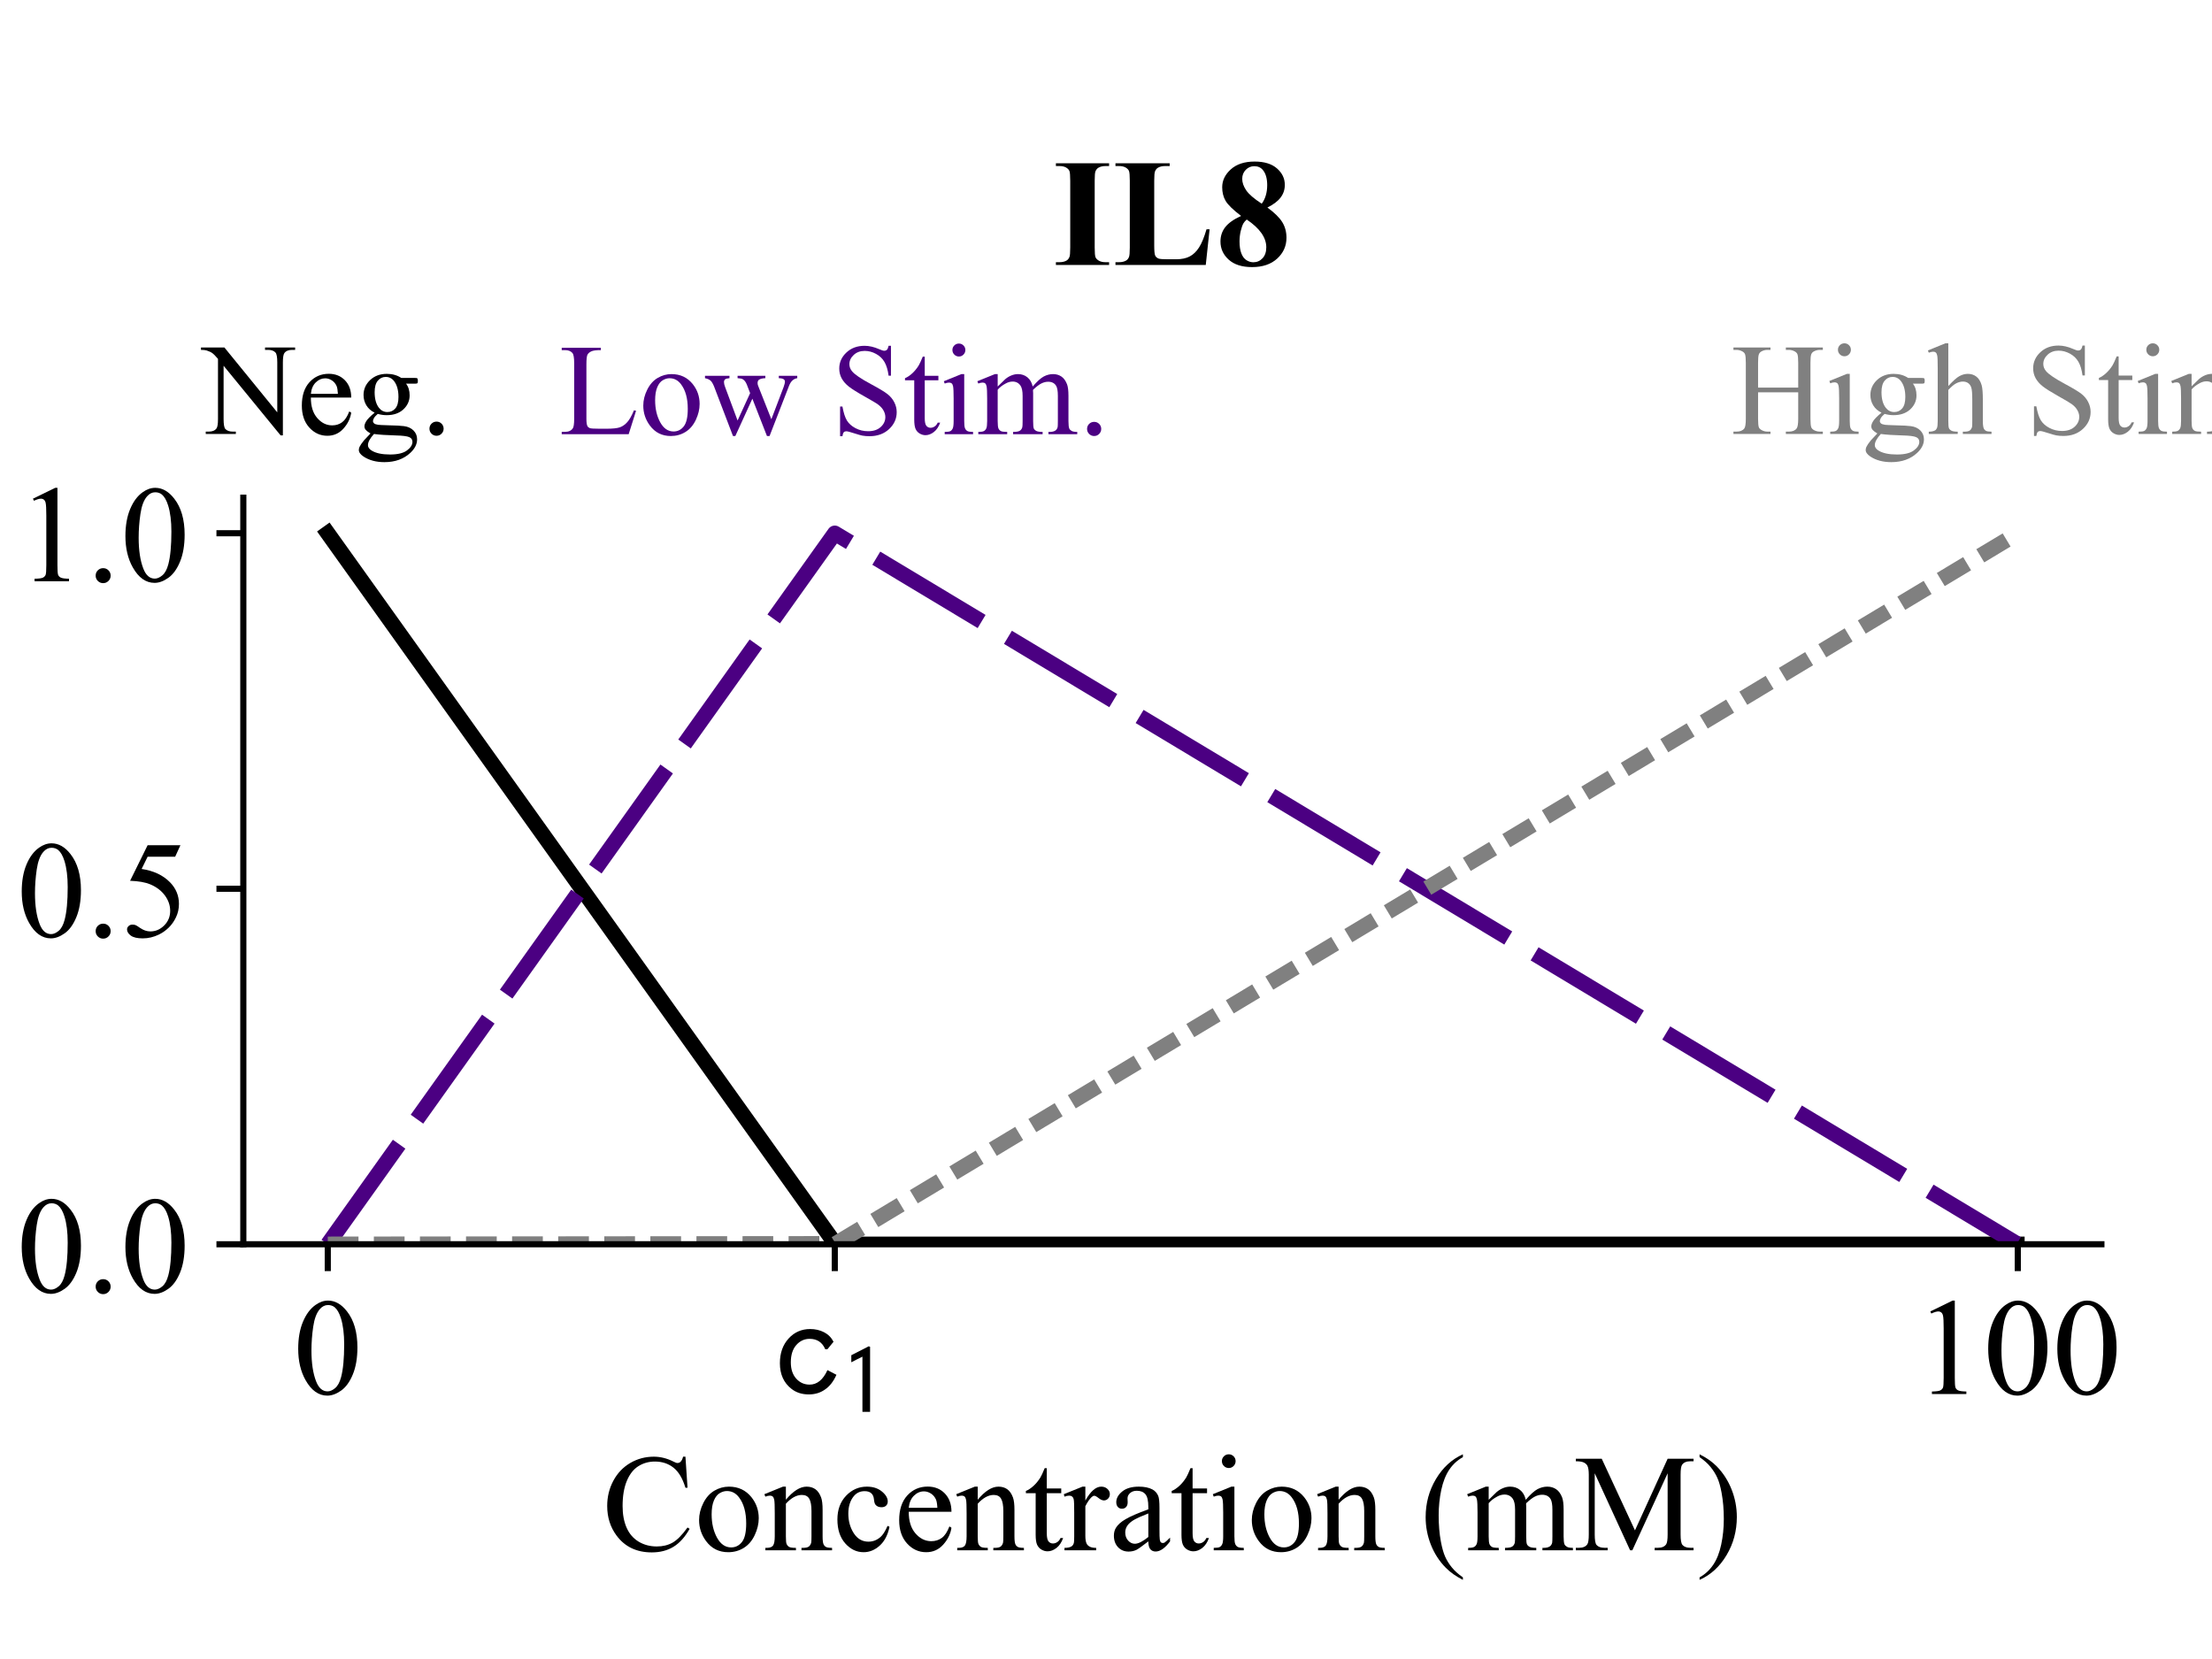
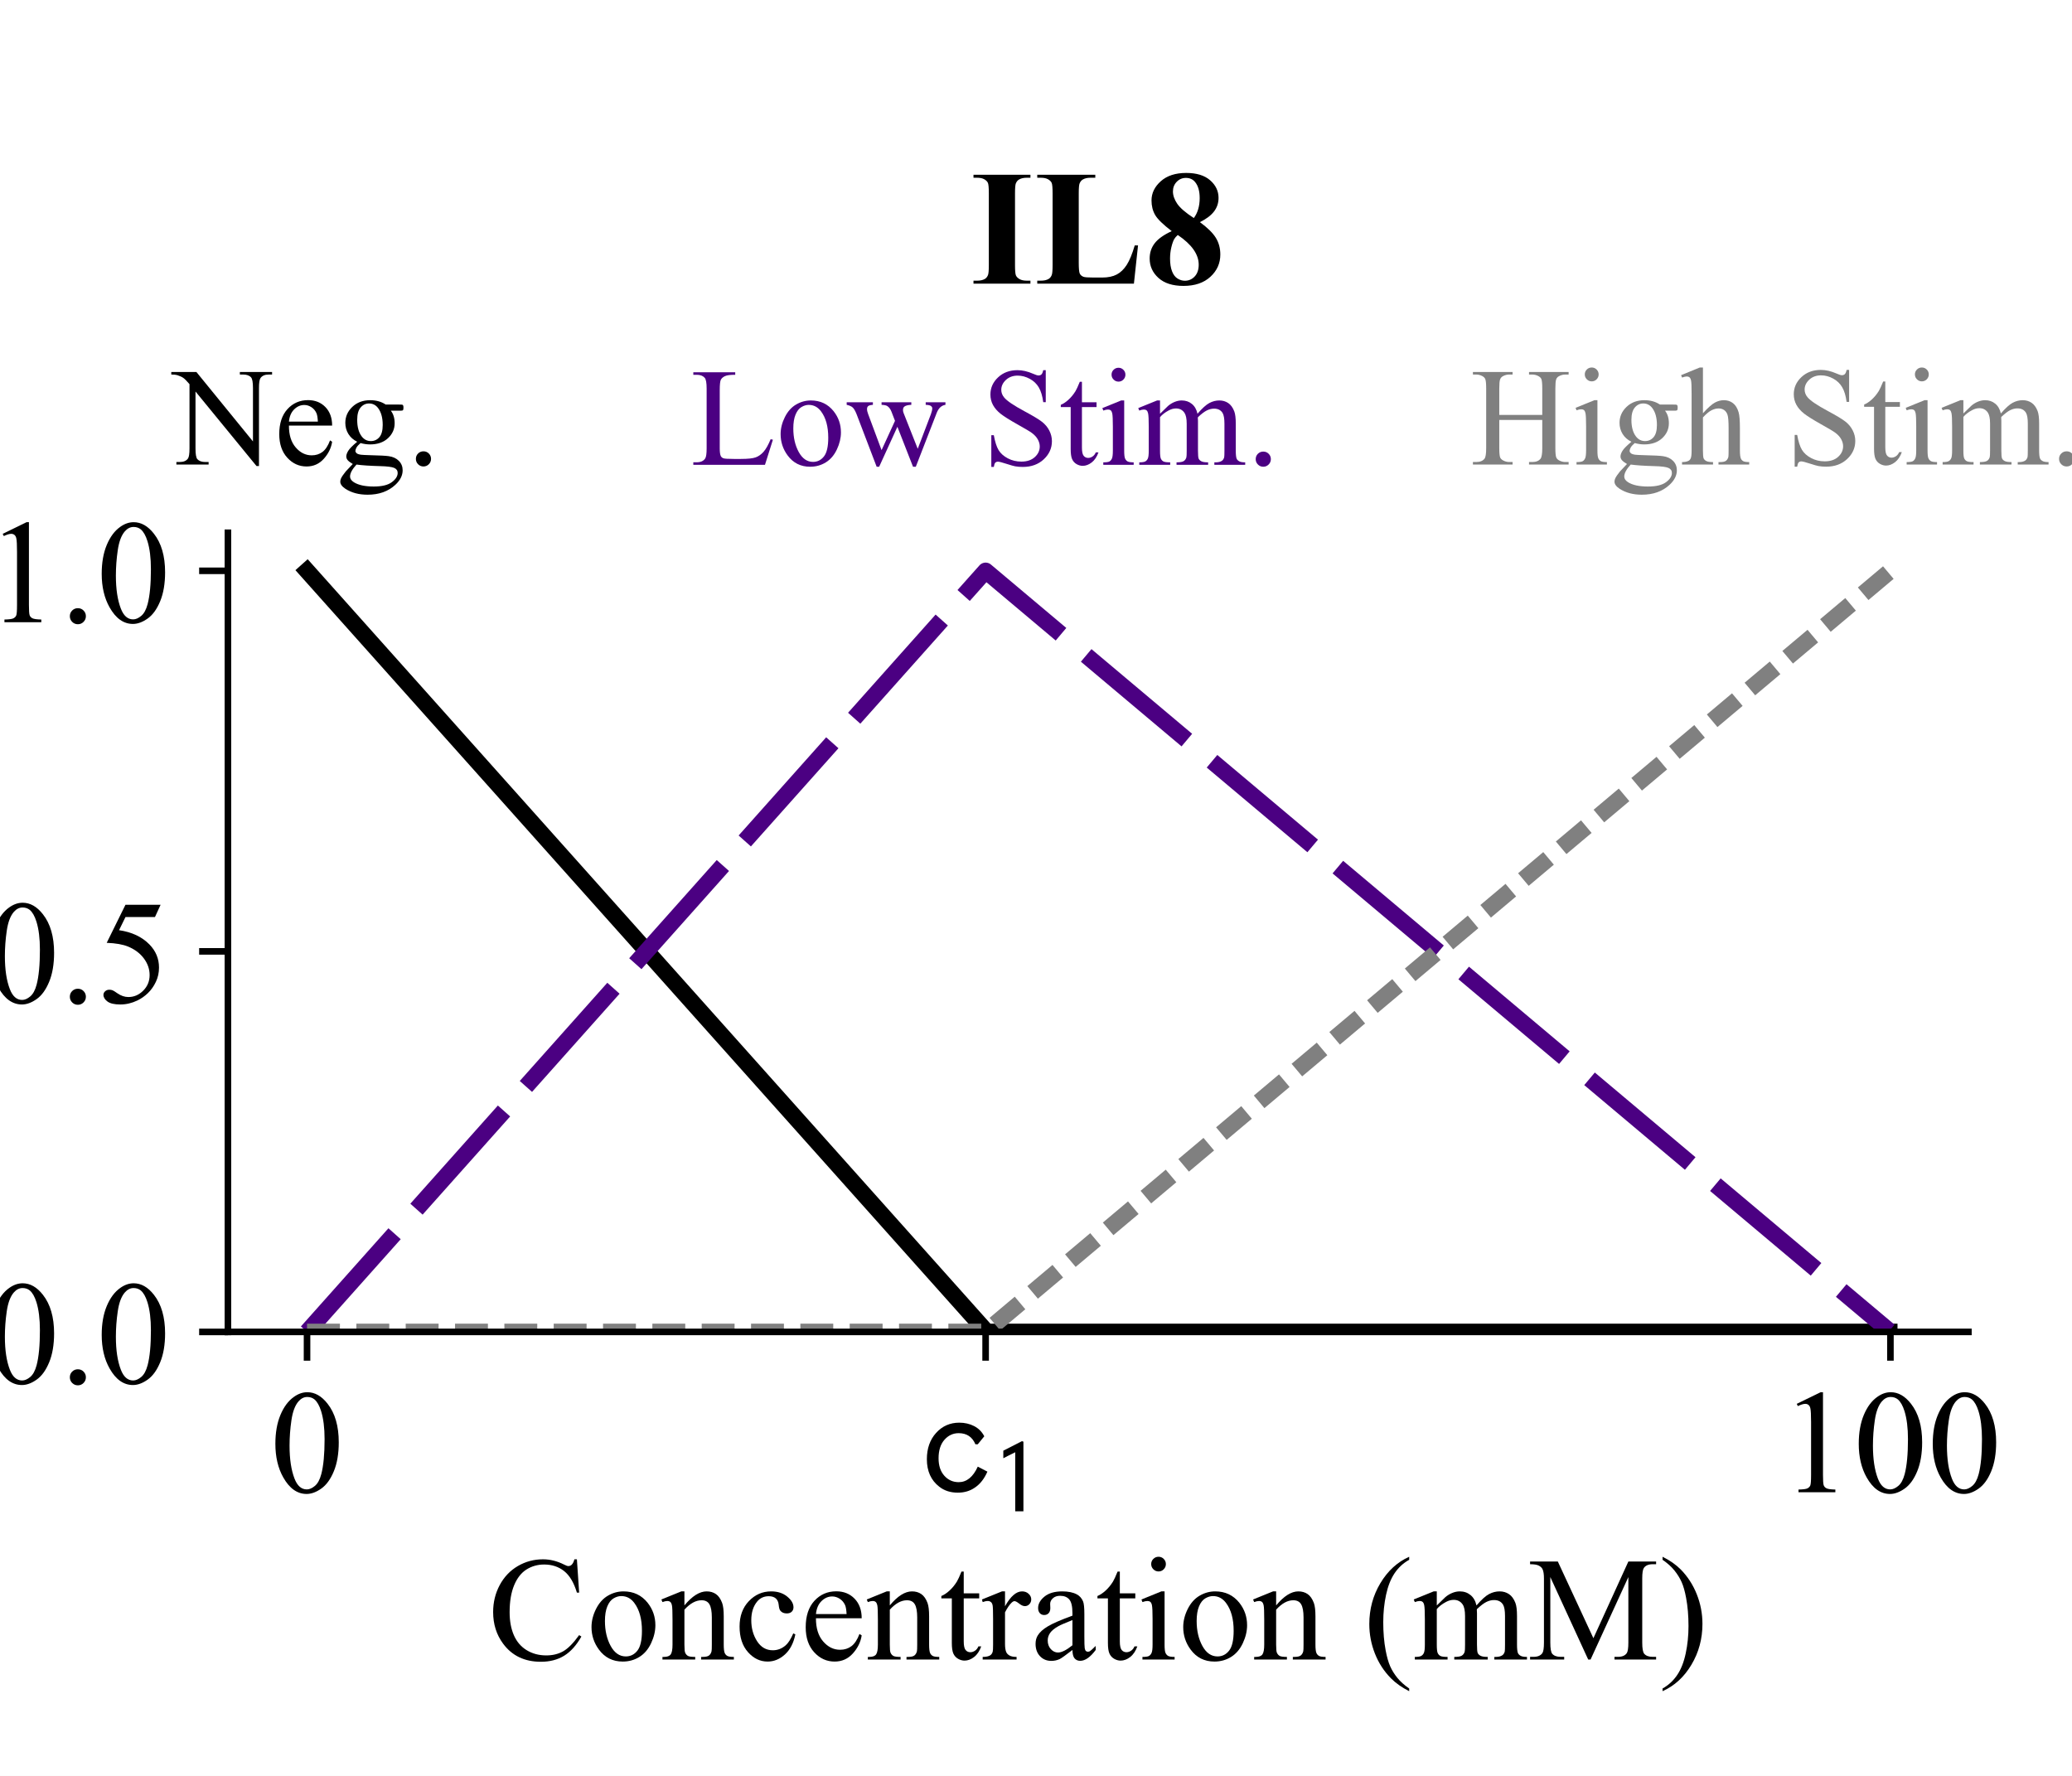
- <svg xmlns="http://www.w3.org/2000/svg" xmlns:xlink="http://www.w3.org/1999/xlink" height="216pt" version="1.1" viewBox="0 0 288 216" width="288pt">
+ <svg xmlns="http://www.w3.org/2000/svg" xmlns:xlink="http://www.w3.org/1999/xlink" height="216pt" version="1.1" viewBox="0 0 252 216" width="252pt">
  <defs>
    <style type="text/css">
*{stroke-linecap:butt;stroke-linejoin:round;}
  </style>
  </defs>
  <g id="figure_1">
    <g id="patch_1">
-       <path d="M 0 216  L 288 216  L 288 0  L 0 0  z " style="fill:#ffffff;" />
+       <path d="M 0 216  L 252 216  L 252 0  L 0 0  z " style="fill:#ffffff;" />
    </g>
    <g id="axes_1">
      <g id="patch_2">
-         <path d="M 31.68 162  L 273.6 162  L 273.6 64.8  L 31.68 64.8  z " style="fill:#ffffff;" />
+         <path d="M 27.72 162  L 239.4 162  L 239.4 64.8  L 27.72 64.8  z " style="fill:#ffffff;" />
      </g>
      <g id="matplotlib.axis_1">
        <g id="xtick_1">
          <g id="line2d_1">
            <defs>
-               <path d="M 0 0  L 0 3.5  " id="med9fc8855a" style="stroke:#000000;stroke-width:0.8;" />
-             </defs>
-             <g>
-               <use style="stroke:#000000;stroke-width:0.8;" x="42.676" xlink:href="#med9fc8855a" y="162" />
+               <path d="M 0 0  L 0 3.5  " id="m47d27e3d52" style="stroke:#000000;stroke-width:0.8;" />
+             </defs>
+             <g>
+               <use style="stroke:#000000;stroke-width:0.8;" x="37.342" xlink:href="#m47d27e3d52" y="162" />
            </g>
          </g>
          <g id="text_1">
            <defs>
              <path d="M 3.609 32.719  Q 3.609 44.047 7.031 52.219  Q 10.453 60.406 16.109 64.406  Q 20.516 67.578 25.203 67.578  Q 32.812 67.578 38.875 59.812  Q 46.438 50.203 46.438 33.734  Q 46.438 22.219 43.109 14.156  Q 39.797 6.109 34.641 2.469  Q 29.5 -1.172 24.703 -1.172  Q 15.234 -1.172 8.938 10.016  Q 3.609 19.438 3.609 32.719  z M 13.188 31.5  Q 13.188 17.828 16.547 9.188  Q 19.344 1.906 24.859 1.906  Q 27.484 1.906 30.312 4.266  Q 33.156 6.641 34.625 12.203  Q 36.859 20.609 36.859 35.891  Q 36.859 47.219 34.516 54.781  Q 32.766 60.406 29.984 62.75  Q 27.984 64.359 25.141 64.359  Q 21.828 64.359 19.234 61.375  Q 15.719 57.328 14.453 48.625  Q 13.188 39.938 13.188 31.5  z " id="TimesNewRomanPSMT-30" />
            </defs>
-             <g transform="translate(38.17636 181.4988)scale(0.18 -0.18)">
+             <g transform="translate(32.84182 181.4988)scale(0.18 -0.18)">
              <use xlink:href="#TimesNewRomanPSMT-30" />
            </g>
          </g>
        </g>
        <g id="xtick_2">
          <g id="line2d_2">
            <g>
-               <use style="stroke:#000000;stroke-width:0.8;" x="108.688" xlink:href="#med9fc8855a" y="162" />
+               <use style="stroke:#000000;stroke-width:0.8;" x="119.873" xlink:href="#m47d27e3d52" y="162" />
            </g>
          </g>
          <g id="text_2">
            <defs>
              <path d="M 36.703 16.594  L 43.203 13.203  Q 40 5.906 34.703 2.406  Q 29.797 -1 23.203 -1  Q 15.797 -1 10.703 3  Q 2.297 9.5 2.297 21.594  Q 2.297 32.5 8.547 39.391  Q 14.797 46.297 24.203 46.297  Q 29.703 46.297 34.203 44  Q 38.703 41.703 41.094 37.094  L 36.703 31.703  L 35.094 31.703  Q 31.906 39.203 23.797 39.203  Q 18.094 39.203 14.141 34.703  Q 10.203 30.203 10.203 22.203  Q 10.203 14.797 14.094 10.438  Q 18 6.094 23.797 6.094  Q 31.906 6.094 36.703 16.594  z " id="STIXGeneral-Regular-1d5bc" />
              <path d="M 30.203 0  L 22.297 0  L 22.297 57  Q 20.094 56 15.75 53.75  Q 11.406 51.5 10.797 51.203  L 10.797 58.5  L 28.797 67.703  L 30.203 67.203  z " id="STIXGeneral-Regular-1d7e3" />
            </defs>
-             <g transform="translate(101.1276 181.4988)scale(0.18 -0.18)">
+             <g transform="translate(112.3135 181.4988)scale(0.18 -0.18)">
              <use transform="translate(0 0.703125)" xlink:href="#STIXGeneral-Regular-1d5bc" />
              <use transform="translate(46.39269 -12.88594)scale(0.7)" xlink:href="#STIXGeneral-Regular-1d7e3" />
            </g>
          </g>
        </g>
        <g id="xtick_3">
          <g id="line2d_3">
            <g>
-               <use style="stroke:#000000;stroke-width:0.8;" x="262.714" xlink:href="#med9fc8855a" y="162" />
+               <use style="stroke:#000000;stroke-width:0.8;" x="229.916" xlink:href="#m47d27e3d52" y="162" />
            </g>
          </g>
          <g id="text_3">
            <defs>
              <path d="M 11.719 59.719  L 27.828 67.578  L 29.438 67.578  L 29.438 11.672  Q 29.438 6.109 29.906 4.734  Q 30.375 3.375 31.828 2.641  Q 33.297 1.906 37.797 1.812  L 37.797 0  L 12.891 0  L 12.891 1.812  Q 17.578 1.906 18.938 2.609  Q 20.312 3.328 20.844 4.516  Q 21.391 5.719 21.391 11.672  L 21.391 47.406  Q 21.391 54.641 20.906 56.688  Q 20.562 58.25 19.656 58.984  Q 18.75 59.719 17.484 59.719  Q 15.672 59.719 12.453 58.203  z " id="TimesNewRomanPSMT-31" />
            </defs>
-             <g transform="translate(249.2137 181.4988)scale(0.18 -0.18)">
+             <g transform="translate(216.4157 181.4988)scale(0.18 -0.18)">
              <use xlink:href="#TimesNewRomanPSMT-31" />
              <use x="50" xlink:href="#TimesNewRomanPSMT-30" />
              <use x="100" xlink:href="#TimesNewRomanPSMT-30" />
            </g>
          </g>
        </g>
        <g id="text_4">
          <defs>
            <path d="M 60.203 67.719  L 61.719 45.219  L 60.203 45.219  Q 57.172 55.328 51.562 59.766  Q 45.953 64.203 38.094 64.203  Q 31.5 64.203 26.172 60.859  Q 20.844 57.516 17.797 50.188  Q 14.75 42.875 14.75 31.984  Q 14.75 23 17.625 16.406  Q 20.516 9.812 26.297 6.297  Q 32.078 2.781 39.5 2.781  Q 45.953 2.781 50.875 5.531  Q 55.812 8.297 61.719 16.5  L 63.234 15.531  Q 58.25 6.688 51.609 2.578  Q 44.969 -1.516 35.844 -1.516  Q 19.391 -1.516 10.359 10.688  Q 3.609 19.781 3.609 32.078  Q 3.609 42 8.047 50.297  Q 12.5 58.594 20.281 63.156  Q 28.078 67.719 37.312 67.719  Q 44.484 67.719 51.469 64.203  Q 53.516 63.141 54.391 63.141  Q 55.719 63.141 56.688 64.062  Q 57.953 65.375 58.5 67.719  z " id="TimesNewRomanPSMT-43" />
            <path d="M 25 46.047  Q 35.156 46.047 41.312 38.328  Q 46.531 31.734 46.531 23.188  Q 46.531 17.188 43.641 11.031  Q 40.766 4.891 35.719 1.75  Q 30.672 -1.375 24.469 -1.375  Q 14.359 -1.375 8.406 6.688  Q 3.375 13.484 3.375 21.922  Q 3.375 28.078 6.422 34.156  Q 9.469 40.234 14.453 43.141  Q 19.438 46.047 25 46.047  z M 23.484 42.875  Q 20.906 42.875 18.281 41.328  Q 15.672 39.797 14.062 35.938  Q 12.453 32.078 12.453 26.031  Q 12.453 16.266 16.328 9.172  Q 20.219 2.094 26.562 2.094  Q 31.297 2.094 34.375 6  Q 37.453 9.906 37.453 19.438  Q 37.453 31.344 32.328 38.188  Q 28.859 42.875 23.484 42.875  z " id="TimesNewRomanPSMT-6f" />
            <path d="M 16.156 36.578  Q 24.031 46.047 31.156 46.047  Q 34.812 46.047 37.453 44.219  Q 40.094 42.391 41.656 38.188  Q 42.719 35.25 42.719 29.203  L 42.719 10.109  Q 42.719 5.859 43.406 4.344  Q 43.953 3.125 45.141 2.438  Q 46.344 1.766 49.562 1.766  L 49.562 0  L 27.438 0  L 27.438 1.766  L 28.375 1.766  Q 31.5 1.766 32.734 2.703  Q 33.984 3.656 34.469 5.516  Q 34.672 6.25 34.672 10.109  L 34.672 28.422  Q 34.672 34.516 33.078 37.281  Q 31.5 40.047 27.734 40.047  Q 21.922 40.047 16.156 33.688  L 16.156 10.109  Q 16.156 5.562 16.703 4.5  Q 17.391 3.078 18.578 2.422  Q 19.781 1.766 23.438 1.766  L 23.438 0  L 1.312 0  L 1.312 1.766  L 2.297 1.766  Q 5.719 1.766 6.906 3.484  Q 8.109 5.219 8.109 10.109  L 8.109 26.703  Q 8.109 34.766 7.734 36.516  Q 7.375 38.281 6.609 38.906  Q 5.859 39.547 4.594 39.547  Q 3.219 39.547 1.312 38.812  L 0.594 40.578  L 14.062 46.047  L 16.156 46.047  z " id="TimesNewRomanPSMT-6e" />
            <path d="M 41.109 17  Q 39.312 8.156 34.031 3.391  Q 28.766 -1.375 22.359 -1.375  Q 14.75 -1.375 9.078 5.016  Q 3.422 11.422 3.422 22.312  Q 3.422 32.859 9.688 39.453  Q 15.969 46.047 24.75 46.047  Q 31.344 46.047 35.594 42.547  Q 39.844 39.062 39.844 35.297  Q 39.844 33.453 38.641 32.297  Q 37.453 31.156 35.297 31.156  Q 32.422 31.156 30.953 33.016  Q 30.125 34.031 29.859 36.906  Q 29.594 39.797 27.875 41.312  Q 26.172 42.781 23.141 42.781  Q 18.266 42.781 15.281 39.156  Q 11.328 34.375 11.328 26.516  Q 11.328 18.5 15.25 12.375  Q 19.188 6.25 25.875 6.25  Q 30.672 6.25 34.469 9.516  Q 37.156 11.766 39.703 17.672  z " id="TimesNewRomanPSMT-63" />
            <path d="M 10.641 27.875  Q 10.594 17.922 15.484 12.25  Q 20.359 6.594 26.953 6.594  Q 31.344 6.594 34.594 9  Q 37.844 11.422 40.047 17.281  L 41.547 16.312  Q 40.531 9.625 35.594 4.125  Q 30.672 -1.375 23.25 -1.375  Q 15.188 -1.375 9.453 4.906  Q 3.719 11.188 3.719 21.781  Q 3.719 33.25 9.594 39.672  Q 15.484 46.094 24.359 46.094  Q 31.891 46.094 36.719 41.141  Q 41.547 36.188 41.547 27.875  z M 10.641 30.719  L 31.344 30.719  Q 31.109 35.016 30.328 36.766  Q 29.109 39.5 26.688 41.062  Q 24.266 42.625 21.625 42.625  Q 17.578 42.625 14.375 39.469  Q 11.188 36.328 10.641 30.719  z " id="TimesNewRomanPSMT-65" />
            <path d="M 16.109 59.422  L 16.109 44.734  L 26.562 44.734  L 26.562 41.312  L 16.109 41.312  L 16.109 12.312  Q 16.109 7.953 17.359 6.438  Q 18.609 4.938 20.562 4.938  Q 22.172 4.938 23.688 5.938  Q 25.203 6.938 26.031 8.891  L 27.938 8.891  Q 26.219 4.109 23.094 1.688  Q 19.969 -0.734 16.656 -0.734  Q 14.406 -0.734 12.25 0.516  Q 10.109 1.766 9.078 4.078  Q 8.062 6.391 8.062 11.234  L 8.062 41.312  L 0.984 41.312  L 0.984 42.922  Q 3.656 44 6.469 46.562  Q 9.281 49.125 11.469 52.641  Q 12.594 54.5 14.594 59.422  z " id="TimesNewRomanPSMT-74" />
            <path d="M 16.219 46.047  L 16.219 35.984  Q 21.828 46.047 27.734 46.047  Q 30.422 46.047 32.172 44.406  Q 33.938 42.781 33.938 40.625  Q 33.938 38.719 32.656 37.391  Q 31.391 36.078 29.641 36.078  Q 27.938 36.078 25.812 37.766  Q 23.688 39.453 22.656 39.453  Q 21.781 39.453 20.75 38.484  Q 18.562 36.469 16.219 31.891  L 16.219 10.453  Q 16.219 6.734 17.141 4.828  Q 17.781 3.516 19.391 2.641  Q 21 1.766 24.031 1.766  L 24.031 0  L 1.125 0  L 1.125 1.766  Q 4.547 1.766 6.203 2.828  Q 7.422 3.609 7.906 5.328  Q 8.156 6.156 8.156 10.062  L 8.156 27.391  Q 8.156 35.203 7.828 36.688  Q 7.516 38.188 6.656 38.859  Q 5.812 39.547 4.547 39.547  Q 3.031 39.547 1.125 38.812  L 0.641 40.578  L 14.156 46.047  z " id="TimesNewRomanPSMT-72" />
            <path d="M 28.469 6.453  Q 21.578 1.125 19.828 0.297  Q 17.188 -0.922 14.203 -0.922  Q 9.578 -0.922 6.562 2.25  Q 3.562 5.422 3.562 10.594  Q 3.562 13.875 5.031 16.266  Q 7.031 19.578 11.984 22.5  Q 16.938 25.438 28.469 29.641  L 28.469 31.391  Q 28.469 38.094 26.344 40.578  Q 24.219 43.062 20.172 43.062  Q 17.094 43.062 15.281 41.406  Q 13.422 39.75 13.422 37.594  L 13.531 34.766  Q 13.531 32.516 12.375 31.297  Q 11.234 30.078 9.375 30.078  Q 7.562 30.078 6.422 31.344  Q 5.281 32.625 5.281 34.812  Q 5.281 39.016 9.578 42.531  Q 13.875 46.047 21.625 46.047  Q 27.594 46.047 31.391 44.047  Q 34.281 42.531 35.641 39.312  Q 36.531 37.203 36.531 30.719  L 36.531 15.531  Q 36.531 9.125 36.766 7.688  Q 37.016 6.25 37.578 5.766  Q 38.141 5.281 38.875 5.281  Q 39.656 5.281 40.234 5.609  Q 41.266 6.25 44.188 9.188  L 44.188 6.453  Q 38.719 -0.875 33.734 -0.875  Q 31.344 -0.875 29.922 0.781  Q 28.516 2.438 28.469 6.453  z M 28.469 9.625  L 28.469 26.656  Q 21.094 23.734 18.953 22.516  Q 15.094 20.359 13.422 18.016  Q 11.766 15.672 11.766 12.891  Q 11.766 9.375 13.859 7.047  Q 15.969 4.734 18.703 4.734  Q 22.406 4.734 28.469 9.625  z " id="TimesNewRomanPSMT-61" />
            <path d="M 14.5 69.438  Q 16.547 69.438 17.984 67.984  Q 19.438 66.547 19.438 64.5  Q 19.438 62.453 17.984 60.984  Q 16.547 59.516 14.5 59.516  Q 12.453 59.516 10.984 60.984  Q 9.516 62.453 9.516 64.5  Q 9.516 66.547 10.953 67.984  Q 12.406 69.438 14.5 69.438  z M 18.562 46.047  L 18.562 10.109  Q 18.562 5.906 19.172 4.516  Q 19.781 3.125 20.969 2.438  Q 22.172 1.766 25.344 1.766  L 25.344 0  L 3.609 0  L 3.609 1.766  Q 6.891 1.766 8 2.391  Q 9.125 3.031 9.781 4.484  Q 10.453 5.953 10.453 10.109  L 10.453 27.344  Q 10.453 34.625 10.016 36.766  Q 9.672 38.328 8.938 38.938  Q 8.203 39.547 6.938 39.547  Q 5.562 39.547 3.609 38.812  L 2.938 40.578  L 16.406 46.047  z " id="TimesNewRomanPSMT-69" />
            <path id="TimesNewRomanPSMT-20" />
            <path d="M 31.062 -19.578  L 31.062 -21.391  Q 23.688 -17.672 18.75 -12.703  Q 11.719 -5.609 7.906 4  Q 4.109 13.625 4.109 23.969  Q 4.109 39.109 11.578 51.578  Q 19.047 64.062 31.062 69.438  L 31.062 67.391  Q 25.047 64.062 21.188 58.297  Q 17.328 52.547 15.422 43.703  Q 13.531 34.859 13.531 25.25  Q 13.531 14.797 15.141 6.25  Q 16.406 -0.484 18.203 -4.562  Q 20.016 -8.641 23.062 -12.391  Q 26.125 -16.156 31.062 -19.578  z " id="TimesNewRomanPSMT-28" />
            <path d="M 16.406 36.531  Q 21.297 41.406 22.172 42.141  Q 24.359 44 26.891 45.016  Q 29.438 46.047 31.938 46.047  Q 36.141 46.047 39.156 43.594  Q 42.188 41.156 43.219 36.531  Q 48.25 42.391 51.703 44.219  Q 55.172 46.047 58.844 46.047  Q 62.406 46.047 65.156 44.219  Q 67.922 42.391 69.531 38.234  Q 70.609 35.406 70.609 29.344  L 70.609 10.109  Q 70.609 5.906 71.234 4.344  Q 71.734 3.266 73.047 2.516  Q 74.359 1.766 77.344 1.766  L 77.344 0  L 55.281 0  L 55.281 1.766  L 56.203 1.766  Q 59.078 1.766 60.688 2.875  Q 61.812 3.656 62.312 5.375  Q 62.5 6.203 62.5 10.109  L 62.5 29.344  Q 62.5 34.812 61.188 37.062  Q 59.281 40.188 55.078 40.188  Q 52.484 40.188 49.875 38.891  Q 47.266 37.594 43.562 34.078  L 43.453 33.547  L 43.562 31.453  L 43.562 10.109  Q 43.562 5.516 44.062 4.391  Q 44.578 3.266 45.984 2.516  Q 47.406 1.766 50.828 1.766  L 50.828 0  L 28.219 0  L 28.219 1.766  Q 31.938 1.766 33.328 2.641  Q 34.719 3.516 35.25 5.281  Q 35.5 6.109 35.5 10.109  L 35.5 29.344  Q 35.5 34.812 33.891 37.203  Q 31.734 40.328 27.875 40.328  Q 25.25 40.328 22.656 38.922  Q 18.609 36.766 16.406 34.078  L 16.406 10.109  Q 16.406 5.719 17.016 4.391  Q 17.625 3.078 18.812 2.422  Q 20.016 1.766 23.688 1.766  L 23.688 0  L 1.562 0  L 1.562 1.766  Q 4.641 1.766 5.859 2.422  Q 7.078 3.078 7.703 4.516  Q 8.344 5.953 8.344 10.109  L 8.344 27.203  Q 8.344 34.578 7.906 36.719  Q 7.562 38.328 6.828 38.938  Q 6.109 39.547 4.828 39.547  Q 3.469 39.547 1.562 38.812  L 0.828 40.578  L 14.312 46.047  L 16.406 46.047  z " id="TimesNewRomanPSMT-6d" />
            <path d="M 40.922 0  L 15.328 55.719  L 15.328 11.469  Q 15.328 5.375 16.656 3.859  Q 18.453 1.812 22.359 1.812  L 24.703 1.812  L 24.703 0  L 1.656 0  L 1.656 1.812  L 4 1.812  Q 8.203 1.812 9.969 4.344  Q 11.031 5.906 11.031 11.469  L 11.031 54.734  Q 11.031 59.125 10.062 61.078  Q 9.375 62.5 7.547 63.453  Q 5.719 64.406 1.656 64.406  L 1.656 66.219  L 20.406 66.219  L 44.438 14.406  L 68.062 66.219  L 86.812 66.219  L 86.812 64.406  L 84.516 64.406  Q 80.281 64.406 78.516 61.859  Q 77.438 60.297 77.438 54.734  L 77.438 11.469  Q 77.438 5.375 78.812 3.859  Q 80.609 1.812 84.516 1.812  L 86.812 1.812  L 86.812 0  L 58.688 0  L 58.688 1.812  L 61.031 1.812  Q 65.281 1.812 67 4.344  Q 68.062 5.906 68.062 11.469  L 68.062 55.719  L 42.531 0  z " id="TimesNewRomanPSMT-4d" />
            <path d="M 2.25 67.391  L 2.25 69.438  Q 9.672 65.766 14.594 60.797  Q 21.578 53.656 25.391 44.062  Q 29.203 34.469 29.203 24.078  Q 29.203 8.938 21.75 -3.531  Q 14.312 -16.016 2.25 -21.391  L 2.25 -19.578  Q 8.25 -16.219 12.125 -10.469  Q 16.016 -4.734 17.891 4.125  Q 19.781 12.984 19.781 22.609  Q 19.781 33.016 18.172 41.609  Q 16.938 48.344 15.109 52.391  Q 13.281 56.453 10.25 60.203  Q 7.234 63.969 2.25 67.391  z " id="TimesNewRomanPSMT-29" />
          </defs>
-           <g transform="translate(78.40687 201.8478)scale(0.18 -0.18)">
+           <g transform="translate(59.32688 201.8478)scale(0.18 -0.18)">
            <use xlink:href="#TimesNewRomanPSMT-43" />
            <use x="66.699" xlink:href="#TimesNewRomanPSMT-6f" />
            <use x="116.699" xlink:href="#TimesNewRomanPSMT-6e" />
            <use x="166.699" xlink:href="#TimesNewRomanPSMT-63" />
            <use x="211.084" xlink:href="#TimesNewRomanPSMT-65" />
            <use x="255.469" xlink:href="#TimesNewRomanPSMT-6e" />
            <use x="305.469" xlink:href="#TimesNewRomanPSMT-74" />
            <use x="333.252" xlink:href="#TimesNewRomanPSMT-72" />
            <use x="366.553" xlink:href="#TimesNewRomanPSMT-61" />
            <use x="410.938" xlink:href="#TimesNewRomanPSMT-74" />
            <use x="438.721" xlink:href="#TimesNewRomanPSMT-69" />
            <use x="466.504" xlink:href="#TimesNewRomanPSMT-6f" />
            <use x="516.504" xlink:href="#TimesNewRomanPSMT-6e" />
            <use x="566.504" xlink:href="#TimesNewRomanPSMT-20" />
            <use x="591.504" xlink:href="#TimesNewRomanPSMT-28" />
            <use x="624.805" xlink:href="#TimesNewRomanPSMT-6d" />
            <use x="702.588" xlink:href="#TimesNewRomanPSMT-4d" />
            <use x="791.504" xlink:href="#TimesNewRomanPSMT-29" />
          </g>
        </g>
      </g>
      <g id="matplotlib.axis_2">
        <g id="ytick_1">
          <g id="line2d_4">
            <defs>
-               <path d="M 0 0  L -3.5 0  " id="mf52bac253f" style="stroke:#000000;stroke-width:0.8;" />
-             </defs>
-             <g>
-               <use style="stroke:#000000;stroke-width:0.8;" x="31.68" xlink:href="#mf52bac253f" y="162" />
+               <path d="M 0 0  L -3.5 0  " id="m0cf34365f0" style="stroke:#000000;stroke-width:0.8;" />
+             </defs>
+             <g>
+               <use style="stroke:#000000;stroke-width:0.8;" x="27.72" xlink:href="#m0cf34365f0" y="162" />
            </g>
          </g>
          <g id="text_5">
            <defs>
              <path d="M 12.5 9.469  Q 14.797 9.469 16.359 7.875  Q 17.922 6.297 17.922 4.047  Q 17.922 1.812 16.328 0.219  Q 14.75 -1.375 12.5 -1.375  Q 10.25 -1.375 8.656 0.219  Q 7.078 1.812 7.078 4.047  Q 7.078 6.344 8.656 7.906  Q 10.25 9.469 12.5 9.469  z " id="TimesNewRomanPSMT-2e" />
            </defs>
-             <g transform="translate(2.18 168.2494)scale(0.18 -0.18)">
+             <g transform="translate(-1.78 168.2494)scale(0.18 -0.18)">
              <use xlink:href="#TimesNewRomanPSMT-30" />
              <use x="50" xlink:href="#TimesNewRomanPSMT-2e" />
              <use x="75" xlink:href="#TimesNewRomanPSMT-30" />
            </g>
          </g>
        </g>
        <g id="ytick_2">
          <g id="line2d_5">
            <g>
-               <use style="stroke:#000000;stroke-width:0.8;" x="31.68" xlink:href="#mf52bac253f" y="115.714" />
+               <use style="stroke:#000000;stroke-width:0.8;" x="27.72" xlink:href="#m0cf34365f0" y="115.714" />
            </g>
          </g>
          <g id="text_6">
            <defs>
              <path d="M 43.406 66.219  L 39.594 57.906  L 19.672 57.906  L 15.328 49.031  Q 28.266 47.125 35.844 39.406  Q 42.328 32.766 42.328 23.781  Q 42.328 18.562 40.203 14.109  Q 38.094 9.672 34.859 6.547  Q 31.641 3.422 27.688 1.516  Q 22.078 -1.172 16.156 -1.172  Q 10.203 -1.172 7.484 0.844  Q 4.781 2.875 4.781 5.328  Q 4.781 6.688 5.906 7.734  Q 7.031 8.797 8.734 8.797  Q 10.016 8.797 10.969 8.406  Q 11.922 8.016 14.203 6.391  Q 17.875 3.859 21.625 3.859  Q 27.344 3.859 31.656 8.172  Q 35.984 12.5 35.984 18.703  Q 35.984 24.703 32.125 29.906  Q 28.266 35.109 21.484 37.938  Q 16.156 40.141 6.984 40.484  L 19.672 66.219  z " id="TimesNewRomanPSMT-35" />
            </defs>
-             <g transform="translate(2.18 121.9637)scale(0.18 -0.18)">
+             <g transform="translate(-1.78 121.9637)scale(0.18 -0.18)">
              <use xlink:href="#TimesNewRomanPSMT-30" />
              <use x="50" xlink:href="#TimesNewRomanPSMT-2e" />
              <use x="75" xlink:href="#TimesNewRomanPSMT-35" />
            </g>
          </g>
        </g>
        <g id="ytick_3">
          <g id="line2d_6">
            <g>
-               <use style="stroke:#000000;stroke-width:0.8;" x="31.68" xlink:href="#mf52bac253f" y="69.429" />
+               <use style="stroke:#000000;stroke-width:0.8;" x="27.72" xlink:href="#m0cf34365f0" y="69.429" />
            </g>
          </g>
          <g id="text_7">
-             <g transform="translate(2.18 75.67795)scale(0.18 -0.18)">
+             <g transform="translate(-1.78 75.67795)scale(0.18 -0.18)">
              <use xlink:href="#TimesNewRomanPSMT-31" />
              <use x="50" xlink:href="#TimesNewRomanPSMT-2e" />
              <use x="75" xlink:href="#TimesNewRomanPSMT-30" />
            </g>
          </g>
        </g>
      </g>
      <g id="line2d_7">
-         <path clip-path="url(#pc58cb21005)" d="M 42.676 69.429  L 108.798 162  L 262.604 162  L 262.604 162  " style="fill:none;stroke:#000000;stroke-linecap:square;stroke-width:2;" />
+         <path clip-path="url(#p4c64139c8a)" d="M 37.342 69.429  L 120.011 162  L 229.778 162  L 229.778 162  " style="fill:none;stroke:#000000;stroke-linecap:square;stroke-width:2;" />
      </g>
      <g id="line2d_8">
-         <path clip-path="url(#pc58cb21005)" d="M 42.676 162  L 108.688 69.429  L 262.604 161.934  L 262.604 161.934  " style="fill:none;stroke:#4b0082;stroke-dasharray:16,4,16,4;stroke-dashoffset:0;stroke-width:2;" />
+         <path clip-path="url(#p4c64139c8a)" d="M 37.342 162  L 119.873 69.429  L 229.778 161.884  L 229.778 161.884  " style="fill:none;stroke:#4b0082;stroke-dasharray:16,4,16,4;stroke-dashoffset:0;stroke-width:2;" />
      </g>
      <g id="line2d_9">
-         <path clip-path="url(#pc58cb21005)" d="M 42.676 162  L 108.798 161.934  L 262.604 69.495  L 262.604 69.495  " style="fill:none;stroke:#808080;stroke-dasharray:4,2,4,2;stroke-dashoffset:0;stroke-width:2;" />
+         <path clip-path="url(#p4c64139c8a)" d="M 37.342 162  L 119.873 162  L 229.778 69.544  L 229.778 69.544  " style="fill:none;stroke:#808080;stroke-dasharray:4,2,4,2;stroke-dashoffset:0;stroke-width:2;" />
      </g>
      <g id="patch_3">
-         <path d="M 31.68 162  L 31.68 64.8  " style="fill:none;stroke:#000000;stroke-linecap:square;stroke-linejoin:miter;stroke-width:0.8;" />
+         <path d="M 27.72 162  L 27.72 64.8  " style="fill:none;stroke:#000000;stroke-linecap:square;stroke-linejoin:miter;stroke-width:0.8;" />
      </g>
      <g id="patch_4">
-         <path d="M 31.68 162  L 273.6 162  " style="fill:none;stroke:#000000;stroke-linecap:square;stroke-linejoin:miter;stroke-width:0.8;" />
+         <path d="M 27.72 162  L 239.4 162  " style="fill:none;stroke:#000000;stroke-linecap:square;stroke-linejoin:miter;stroke-width:0.8;" />
      </g>
      <g id="text_8">
        <defs>
          <path d="M -1.312 66.219  L 16.656 66.219  L 57.125 16.547  L 57.125 54.734  Q 57.125 60.844 55.766 62.359  Q 53.953 64.406 50.047 64.406  L 47.75 64.406  L 47.75 66.219  L 70.797 66.219  L 70.797 64.406  L 68.453 64.406  Q 64.266 64.406 62.5 61.859  Q 61.422 60.297 61.422 54.734  L 61.422 -1.078  L 59.672 -1.078  L 16.016 52.25  L 16.016 11.469  Q 16.016 5.375 17.328 3.859  Q 19.188 1.812 23.047 1.812  L 25.391 1.812  L 25.391 0  L 2.344 0  L 2.344 1.812  L 4.641 1.812  Q 8.891 1.812 10.641 4.344  Q 11.719 5.906 11.719 11.469  L 11.719 57.516  Q 8.844 60.891 7.344 61.953  Q 5.859 63.031 2.984 63.969  Q 1.562 64.406 -1.312 64.406  z " id="TimesNewRomanPSMT-4e" />
          <path d="M 15.094 16.312  Q 10.984 18.312 8.781 21.891  Q 6.594 25.484 6.594 29.828  Q 6.594 36.469 11.594 41.25  Q 16.609 46.047 24.422 46.047  Q 30.812 46.047 35.5 42.922  L 44.969 42.922  Q 47.078 42.922 47.406 42.797  Q 47.75 42.672 47.906 42.391  Q 48.188 41.938 48.188 40.828  Q 48.188 39.547 47.953 39.062  Q 47.797 38.812 47.438 38.672  Q 47.078 38.531 44.969 38.531  L 39.156 38.531  Q 41.891 35.016 41.891 29.547  Q 41.891 23.297 37.109 18.844  Q 32.328 14.406 24.266 14.406  Q 20.953 14.406 17.484 15.375  Q 15.328 13.531 14.562 12.141  Q 13.812 10.75 13.812 9.766  Q 13.812 8.938 14.625 8.156  Q 15.438 7.375 17.781 7.031  Q 19.141 6.844 24.609 6.688  Q 34.672 6.453 37.641 6  Q 42.188 5.375 44.891 2.641  Q 47.609 -0.094 47.609 -4.109  Q 47.609 -9.625 42.438 -14.453  Q 34.812 -21.578 22.562 -21.578  Q 13.141 -21.578 6.641 -17.328  Q 2.984 -14.891 2.984 -12.25  Q 2.984 -11.078 3.516 -9.906  Q 4.344 -8.109 6.938 -4.891  Q 7.281 -4.438 11.922 0.391  Q 9.375 1.906 8.328 3.094  Q 7.281 4.297 7.281 5.812  Q 7.281 7.516 8.672 9.812  Q 10.062 12.109 15.094 16.312  z M 23.578 43.703  Q 19.969 43.703 17.531 40.812  Q 15.094 37.938 15.094 31.984  Q 15.094 24.266 18.406 20.016  Q 20.953 16.797 24.859 16.797  Q 28.562 16.797 30.953 19.578  Q 33.344 22.359 33.344 28.328  Q 33.344 36.078 29.984 40.484  Q 27.484 43.703 23.578 43.703  z M 14.594 0  Q 12.312 -2.484 11.141 -4.625  Q 9.969 -6.781 9.969 -8.594  Q 9.969 -10.938 12.797 -12.703  Q 17.672 -15.719 26.906 -15.719  Q 35.688 -15.719 39.859 -12.609  Q 44.047 -9.516 44.047 -6  Q 44.047 -3.469 41.547 -2.391  Q 39.016 -1.312 31.5 -1.125  Q 20.516 -0.828 14.594 0  z " id="TimesNewRomanPSMT-67" />
        </defs>
-         <g transform="translate(26.38957 56.50315)scale(0.17 -0.17)">
+         <g transform="translate(21.05502 56.50315)scale(0.17 -0.17)">
          <use xlink:href="#TimesNewRomanPSMT-4e" />
          <use x="72.217" xlink:href="#TimesNewRomanPSMT-65" />
          <use x="116.602" xlink:href="#TimesNewRomanPSMT-67" />
          <use x="166.602" xlink:href="#TimesNewRomanPSMT-2e" />
        </g>
      </g>
      <g id="text_9">
        <defs>
          <path d="M 57.328 18.312  L 58.938 17.969  L 53.266 0  L 2 0  L 2 1.812  L 4.5 1.812  Q 8.688 1.812 10.5 4.547  Q 11.531 6.109 11.531 11.766  L 11.531 54.5  Q 11.531 60.688 10.156 62.25  Q 8.25 64.406 4.5 64.406  L 2 64.406  L 2 66.219  L 31.984 66.219  L 31.984 64.406  Q 26.703 64.453 24.578 63.422  Q 22.469 62.406 21.688 60.844  Q 20.906 59.281 20.906 53.375  L 20.906 11.766  Q 20.906 7.719 21.688 6.203  Q 22.266 5.172 23.484 4.688  Q 24.703 4.203 31.109 4.203  L 35.938 4.203  Q 43.562 4.203 46.625 5.328  Q 49.703 6.453 52.234 9.297  Q 54.781 12.156 57.328 18.312  z " id="TimesNewRomanPSMT-4c" />
          <path d="M 0.641 44.734  L 19.391 44.734  L 19.391 42.922  Q 16.797 42.719 15.984 41.984  Q 15.188 41.266 15.188 39.891  Q 15.188 38.375 16.016 36.234  L 25.594 10.5  L 35.203 31.453  L 32.672 38.031  Q 31.5 40.969 29.594 42.094  Q 28.516 42.781 25.594 42.922  L 25.594 44.734  L 46.875 44.734  L 46.875 42.922  Q 43.359 42.781 41.891 41.656  Q 40.922 40.875 40.922 39.156  Q 40.922 38.188 41.312 37.156  L 51.469 11.469  L 60.891 36.234  Q 61.859 38.875 61.859 40.438  Q 61.859 41.359 60.906 42.094  Q 59.969 42.828 57.172 42.922  L 57.172 44.734  L 71.297 44.734  L 71.297 42.922  Q 67.047 42.281 65.047 37.156  L 50.094 -1.375  L 48.094 -1.375  L 36.922 27.203  L 23.875 -1.375  L 22.078 -1.375  L 7.719 36.234  Q 6.297 39.797 4.922 41.031  Q 3.562 42.281 0.641 42.922  z " id="TimesNewRomanPSMT-77" />
          <path d="M 45.844 67.719  L 45.844 44.828  L 44.047 44.828  Q 43.172 51.422 40.891 55.328  Q 38.625 59.234 34.422 61.516  Q 30.219 63.812 25.734 63.812  Q 20.656 63.812 17.328 60.719  Q 14.016 57.625 14.016 53.656  Q 14.016 50.641 16.109 48.141  Q 19.141 44.484 30.516 38.375  Q 39.797 33.406 43.188 30.734  Q 46.578 28.078 48.406 24.453  Q 50.25 20.844 50.25 16.891  Q 50.25 9.375 44.406 3.922  Q 38.578 -1.516 29.391 -1.516  Q 26.516 -1.516 23.969 -1.078  Q 22.469 -0.828 17.703 0.703  Q 12.938 2.25 11.672 2.25  Q 10.453 2.25 9.734 1.516  Q 9.031 0.781 8.688 -1.516  L 6.891 -1.516  L 6.891 21.188  L 8.688 21.188  Q 9.969 14.062 12.109 10.516  Q 14.266 6.984 18.672 4.641  Q 23.094 2.297 28.375 2.297  Q 34.469 2.297 38 5.516  Q 41.547 8.734 41.547 13.141  Q 41.547 15.578 40.203 18.062  Q 38.875 20.562 36.031 22.703  Q 34.125 24.172 25.625 28.922  Q 17.141 33.688 13.547 36.516  Q 9.969 39.359 8.109 42.766  Q 6.25 46.188 6.25 50.297  Q 6.25 57.422 11.719 62.562  Q 17.188 67.719 25.641 67.719  Q 30.906 67.719 36.812 65.141  Q 39.547 63.922 40.672 63.922  Q 41.938 63.922 42.75 64.672  Q 43.562 65.438 44.047 67.719  z " id="TimesNewRomanPSMT-53" />
        </defs>
-         <g style="fill:#4b0082;" transform="translate(72.7963 56.53502)scale(0.17 -0.17)">
+         <g style="fill:#4b0082;" transform="translate(83.98225 56.53502)scale(0.17 -0.17)">
          <use xlink:href="#TimesNewRomanPSMT-4c" />
          <use x="61.084" xlink:href="#TimesNewRomanPSMT-6f" />
          <use x="111.084" xlink:href="#TimesNewRomanPSMT-77" />
          <use x="183.301" xlink:href="#TimesNewRomanPSMT-20" />
          <use x="208.301" xlink:href="#TimesNewRomanPSMT-53" />
          <use x="263.916" xlink:href="#TimesNewRomanPSMT-74" />
          <use x="291.699" xlink:href="#TimesNewRomanPSMT-69" />
          <use x="319.482" xlink:href="#TimesNewRomanPSMT-6d" />
          <use x="397.266" xlink:href="#TimesNewRomanPSMT-2e" />
        </g>
      </g>
      <g id="text_10">
        <defs>
          <path d="M 20.562 35.5  L 51.312 35.5  L 51.312 54.438  Q 51.312 59.516 50.688 61.141  Q 50.203 62.359 48.641 63.234  Q 46.531 64.406 44.188 64.406  L 41.844 64.406  L 41.844 66.219  L 70.172 66.219  L 70.172 64.406  L 67.828 64.406  Q 65.484 64.406 63.375 63.281  Q 61.812 62.5 61.25 60.906  Q 60.688 59.328 60.688 54.438  L 60.688 11.719  Q 60.688 6.688 61.328 5.078  Q 61.812 3.859 63.328 2.984  Q 65.484 1.812 67.828 1.812  L 70.172 1.812  L 70.172 0  L 41.844 0  L 41.844 1.812  L 44.188 1.812  Q 48.25 1.812 50.094 4.203  Q 51.312 5.766 51.312 11.719  L 51.312 31.891  L 20.562 31.891  L 20.562 11.719  Q 20.562 6.688 21.188 5.078  Q 21.688 3.859 23.25 2.984  Q 25.344 1.812 27.688 1.812  L 30.078 1.812  L 30.078 0  L 1.703 0  L 1.703 1.812  L 4.047 1.812  Q 8.156 1.812 10.016 4.203  Q 11.188 5.766 11.188 11.719  L 11.188 54.438  Q 11.188 59.516 10.547 61.141  Q 10.062 62.359 8.547 63.234  Q 6.391 64.406 4.047 64.406  L 1.703 64.406  L 1.703 66.219  L 30.078 66.219  L 30.078 64.406  L 27.688 64.406  Q 25.344 64.406 23.25 63.281  Q 21.734 62.5 21.141 60.906  Q 20.562 59.328 20.562 54.438  z " id="TimesNewRomanPSMT-48" />
          <path d="M 16.266 69.438  L 16.266 36.719  Q 21.688 42.672 24.859 44.359  Q 28.031 46.047 31.203 46.047  Q 35.016 46.047 37.75 43.938  Q 40.484 41.844 41.797 37.359  Q 42.719 34.234 42.719 25.922  L 42.719 10.109  Q 42.719 5.859 43.406 4.297  Q 43.891 3.125 45.062 2.438  Q 46.234 1.766 49.359 1.766  L 49.359 0  L 27.391 0  L 27.391 1.766  L 28.422 1.766  Q 31.547 1.766 32.766 2.703  Q 33.984 3.656 34.469 5.516  Q 34.625 6.297 34.625 10.109  L 34.625 25.922  Q 34.625 33.25 33.859 35.547  Q 33.109 37.844 31.438 38.984  Q 29.781 40.141 27.438 40.141  Q 25.047 40.141 22.453 38.859  Q 19.875 37.594 16.266 33.734  L 16.266 10.109  Q 16.266 5.516 16.766 4.391  Q 17.281 3.266 18.672 2.516  Q 20.062 1.766 23.484 1.766  L 23.484 0  L 1.312 0  L 1.312 1.766  Q 4.297 1.766 6 2.688  Q 6.984 3.172 7.562 4.531  Q 8.156 5.906 8.156 10.109  L 8.156 50.594  Q 8.156 58.25 7.781 60  Q 7.422 61.766 6.656 62.391  Q 5.906 63.031 4.641 63.031  Q 3.609 63.031 1.312 62.25  L 0.641 63.969  L 14.016 69.438  z " id="TimesNewRomanPSMT-68" />
        </defs>
-         <g style="fill:#808080;" transform="translate(225.4026 56.50315)scale(0.17 -0.17)">
+         <g style="fill:#808080;" transform="translate(178.8494 56.50315)scale(0.17 -0.17)">
          <use xlink:href="#TimesNewRomanPSMT-48" />
          <use x="72.217" xlink:href="#TimesNewRomanPSMT-69" />
          <use x="100" xlink:href="#TimesNewRomanPSMT-67" />
          <use x="150" xlink:href="#TimesNewRomanPSMT-68" />
          <use x="200" xlink:href="#TimesNewRomanPSMT-20" />
          <use x="225" xlink:href="#TimesNewRomanPSMT-53" />
          <use x="280.615" xlink:href="#TimesNewRomanPSMT-74" />
          <use x="308.398" xlink:href="#TimesNewRomanPSMT-69" />
          <use x="336.182" xlink:href="#TimesNewRomanPSMT-6d" />
          <use x="413.965" xlink:href="#TimesNewRomanPSMT-2e" />
        </g>
      </g>
      <g id="text_11">
        <defs>
          <path d="M 36.625 1.812  L 36.625 0  L 2 0  L 2 1.812  L 4.203 1.812  Q 7.078 1.812 8.844 2.828  Q 10.109 3.516 10.797 5.172  Q 11.328 6.344 11.328 11.328  L 11.328 54.891  Q 11.328 59.969 10.781 61.234  Q 10.25 62.5 8.609 63.453  Q 6.984 64.406 4.203 64.406  L 2 64.406  L 2 66.219  L 36.625 66.219  L 36.625 64.406  L 34.422 64.406  Q 31.547 64.406 29.781 63.375  Q 28.516 62.703 27.781 61.031  Q 27.25 59.859 27.25 54.891  L 27.25 11.328  Q 27.25 6.25 27.812 4.984  Q 28.375 3.719 30 2.766  Q 31.641 1.812 34.422 1.812  z " id="TimesNewRomanPS-BoldMT-49" />
          <path d="M 63.141 23.25  L 60.641 0  L 1.859 0  L 1.859 1.812  L 4.047 1.812  Q 6.938 1.812 8.688 2.828  Q 9.969 3.516 10.641 5.172  Q 11.188 6.344 11.188 11.328  L 11.188 54.891  Q 11.188 59.969 10.641 61.234  Q 10.109 62.5 8.469 63.453  Q 6.844 64.406 4.047 64.406  L 1.859 64.406  L 1.859 66.219  L 37.156 66.219  L 37.156 64.406  L 34.281 64.406  Q 31.391 64.406 29.641 63.375  Q 28.375 62.703 27.641 61.031  Q 27.094 59.859 27.094 54.891  L 27.094 12.703  Q 27.094 7.625 27.672 6.219  Q 28.266 4.828 29.984 4.156  Q 31.203 3.719 35.891 3.719  L 41.406 3.719  Q 46.688 3.719 50.203 5.562  Q 53.719 7.422 56.281 11.422  Q 58.844 15.438 61.141 23.25  z " id="TimesNewRomanPS-BoldMT-4c" />
          <path d="M 34.078 37.406  Q 41.062 32.281 43.766 27.859  Q 46.484 23.438 46.484 17.719  Q 46.484 9.719 40.453 4.172  Q 34.422 -1.375 24.078 -1.375  Q 14.266 -1.375 8.891 3.453  Q 3.516 8.297 3.516 15.281  Q 3.516 20.609 6.609 24.609  Q 9.719 28.609 16.938 31.938  Q 9.078 37.938 6.859 41.75  Q 4.641 45.562 4.641 50.594  Q 4.641 57.234 10.281 62.281  Q 15.922 67.328 25.734 67.328  Q 35.203 67.328 40.297 62.859  Q 45.406 58.406 45.406 52.156  Q 45.406 47.469 42.641 43.875  Q 39.891 40.281 34.078 37.406  z M 30.375 39.891  Q 32.172 42.328 33.047 45.359  Q 33.938 48.391 33.938 52  Q 33.938 58.344 31.203 61.719  Q 29.156 64.312 25.531 64.312  Q 22.266 64.312 19.969 61.938  Q 17.672 59.578 17.672 56.062  Q 17.672 52.484 20.234 48.656  Q 22.797 44.828 30.375 39.891  z M 20.609 29.594  Q 19.094 28.219 18.453 27.094  Q 17.484 25.391 16.703 22.109  Q 15.922 18.844 15.922 15.281  Q 15.922 10.688 17.094 7.594  Q 18.266 4.5 20.438 3.125  Q 22.609 1.766 24.906 1.766  Q 28.469 1.766 30.906 4.375  Q 33.344 6.984 33.344 11.531  Q 33.344 21 20.609 29.594  z " id="TimesNewRomanPS-BoldMT-38" />
        </defs>
-         <g transform="translate(137.0775 34.5)scale(0.2 -0.2)">
+         <g transform="translate(117.9975 34.5)scale(0.2 -0.2)">
          <use xlink:href="#TimesNewRomanPS-BoldMT-49" />
          <use x="38.916" xlink:href="#TimesNewRomanPS-BoldMT-4c" />
          <use x="105.615" xlink:href="#TimesNewRomanPS-BoldMT-38" />
        </g>
      </g>
    </g>
  </g>
  <defs>
-     <clipPath id="pc58cb21005">
-       <rect height="97.2" width="241.92" x="31.68" y="64.8" />
+     <clipPath id="p4c64139c8a">
+       <rect height="97.2" width="211.68" x="27.72" y="64.8" />
    </clipPath>
  </defs>
</svg>
